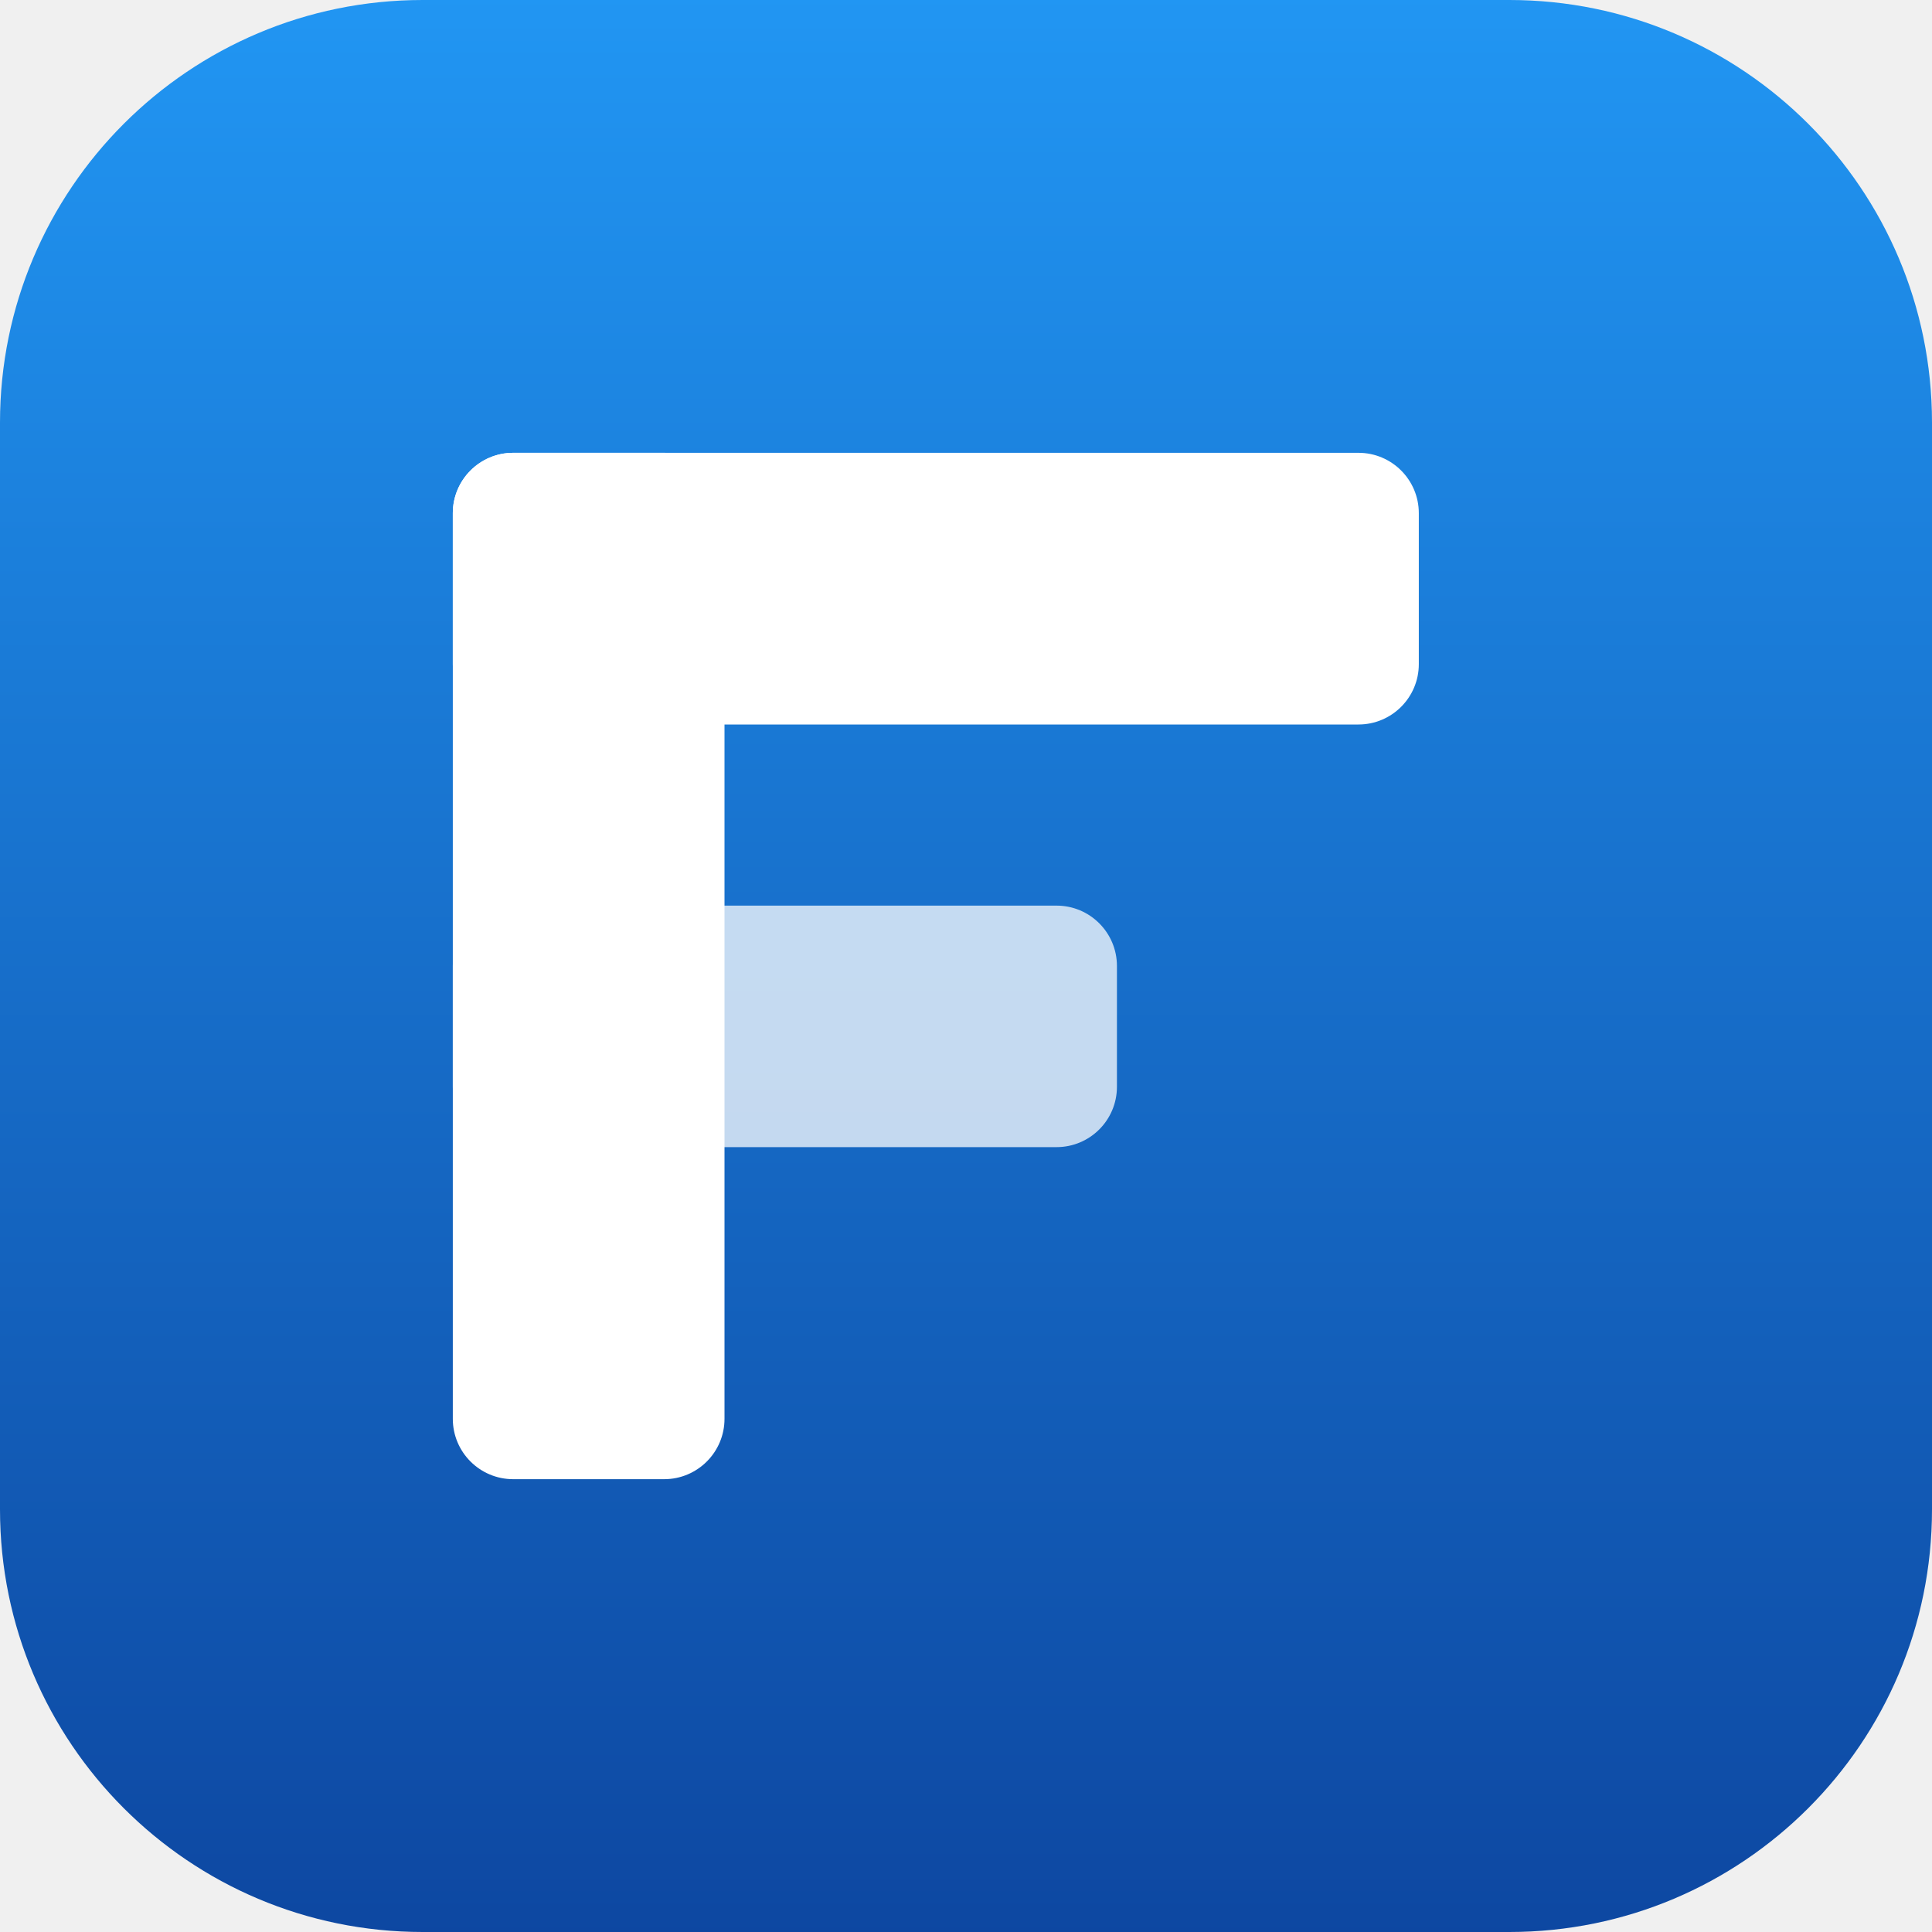
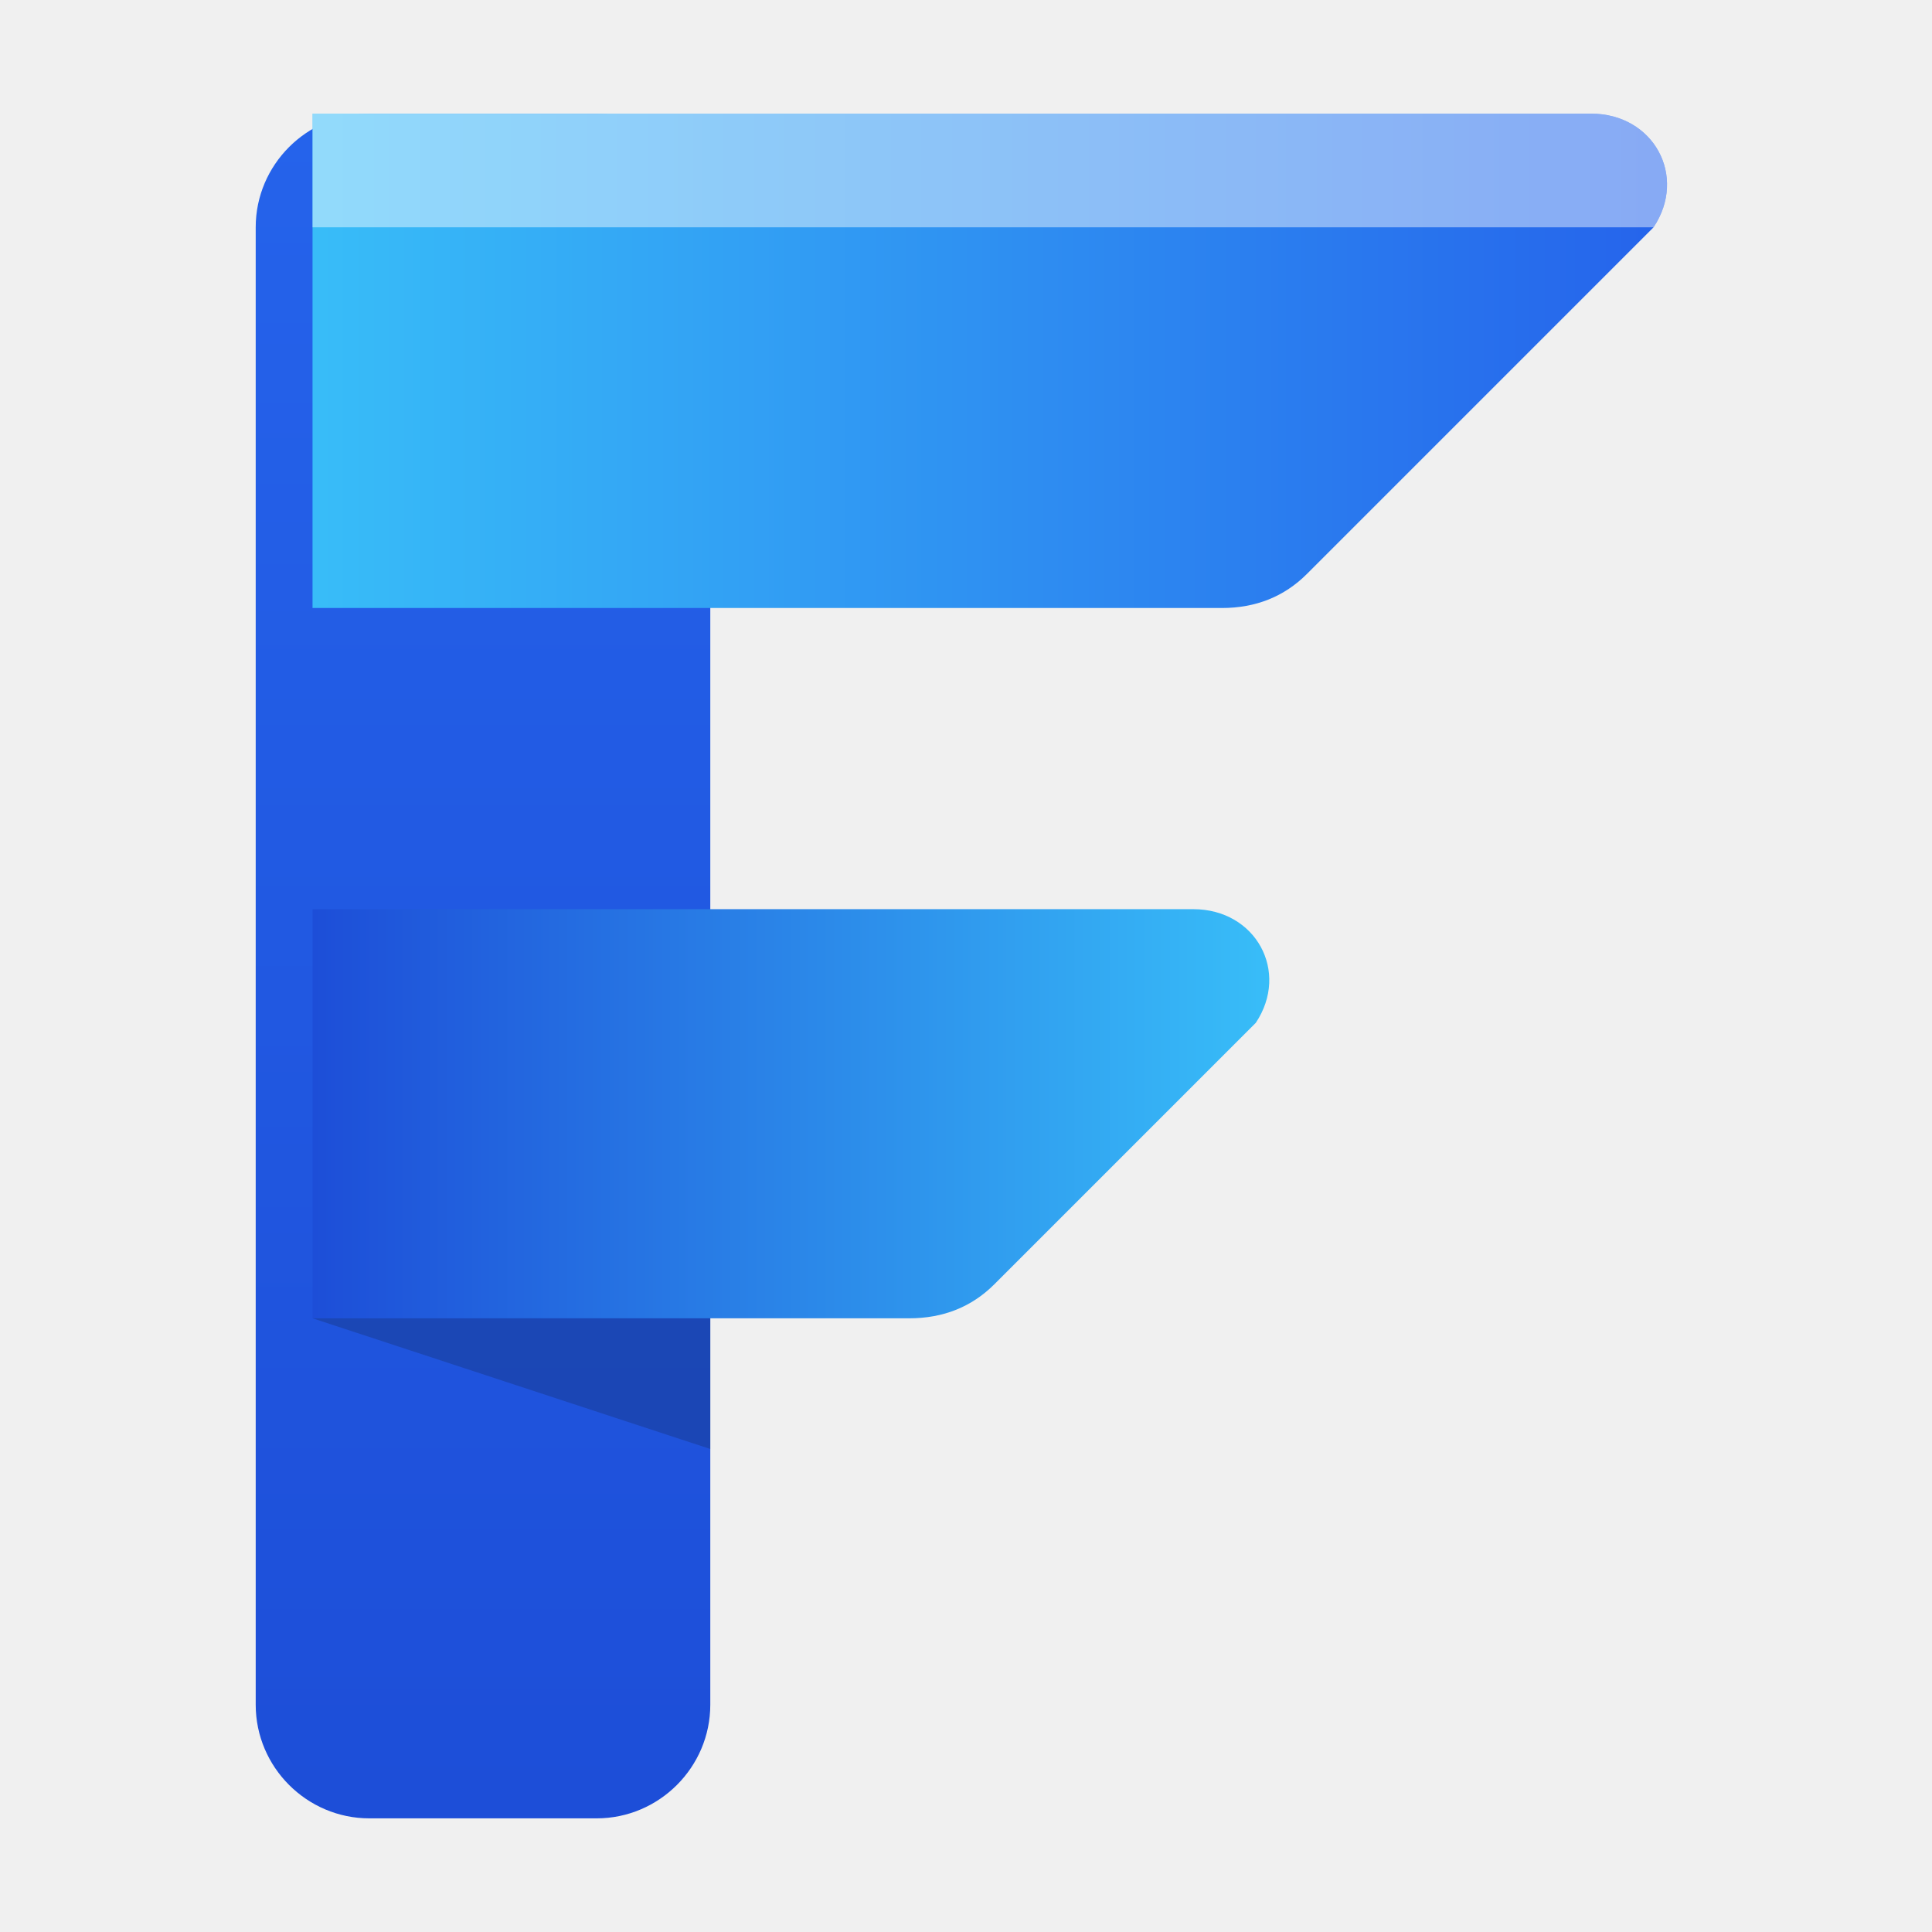
- <svg xmlns="http://www.w3.org/2000/svg" viewBox="0 0 64 64" width="100%" height="100%">
+ <svg xmlns="http://www.w3.org/2000/svg" viewBox="0 0 34 34" width="100%" height="100%">
  <defs>
-     <linearGradient id="g" x1="0" y1="0" x2="0" y2="1">
-       <stop offset="0%" stop-color="#2196F3" />
-       <stop offset="100%" stop-color="#0D47A1" />
+     <linearGradient id="fav-top" x1="0%" y1="0%" x2="100%" y2="0%">
+       <stop offset="0%" stop-color="#38BDF8" />
+       <stop offset="100%" stop-color="#2563EB" />
+     </linearGradient>
+     <linearGradient id="fav-stem" x1="0%" y1="0%" x2="0%" y2="100%">
+       <stop offset="0%" stop-color="#2563EB" />
+       <stop offset="100%" stop-color="#1D4ED8" />
+     </linearGradient>
+     <linearGradient id="fav-mid" x1="0%" y1="0%" x2="100%" y2="0%">
+       <stop offset="0%" stop-color="#1D4ED8" />
+       <stop offset="100%" stop-color="#38BDF8" />
    </linearGradient>
  </defs>
-   <rect x="0" y="0" width="64" height="64" rx="14" fill="url(#g)" />
-   <rect x="15" y="15" width="9" height="34" rx="2" fill="white" />
-   <rect x="15" y="15" width="32" height="9" rx="2" fill="white" />
-   <rect x="15" y="30" width="22" height="8" rx="2" fill="white" fill-opacity="0.75" />
+   <g transform="translate(0.5, 0)">
+     <path d="M 4,4 C 4,2.9 4.9,2 6,2 L 10,2 C 11.1,2 12,2.9 12,4 L 12,30 C 12,31.1 11.1,32 10,32 L 6,32 C 4.9,32 4,31.1 4,30 Z" fill="url(#fav-stem)" />
+     <path d="M 5,2 L 27.5,2 C 28.6,2 29.2,3.1 28.6,4.0 L 22.5,10.1 C 22.1,10.5 21.6,10.7 21.0,10.7 L 5,10.7 Z" fill="url(#fav-top)" />
+     <path d="M 5,2 L 27.5,2 C 28.6,2 29.2,3.1 28.6,4.0 L 27.0,4.0 L 5,4.0 Z" fill="#FFFFFF" opacity="0.45" />
+     <path d="M 5,16 L 20.5,16 C 21.6,16 22.2,17.1 21.6,18.0 L 17.0,22.6 C 16.6,23 16.1,23.2 15.5,23.2 L 5,23.2 Z" fill="url(#fav-mid)" />
+     <polygon points="5,23.2 12,23.2 12,25.5 5,23.2" fill="#0F172A" opacity="0.22" />
+   </g>
</svg>
